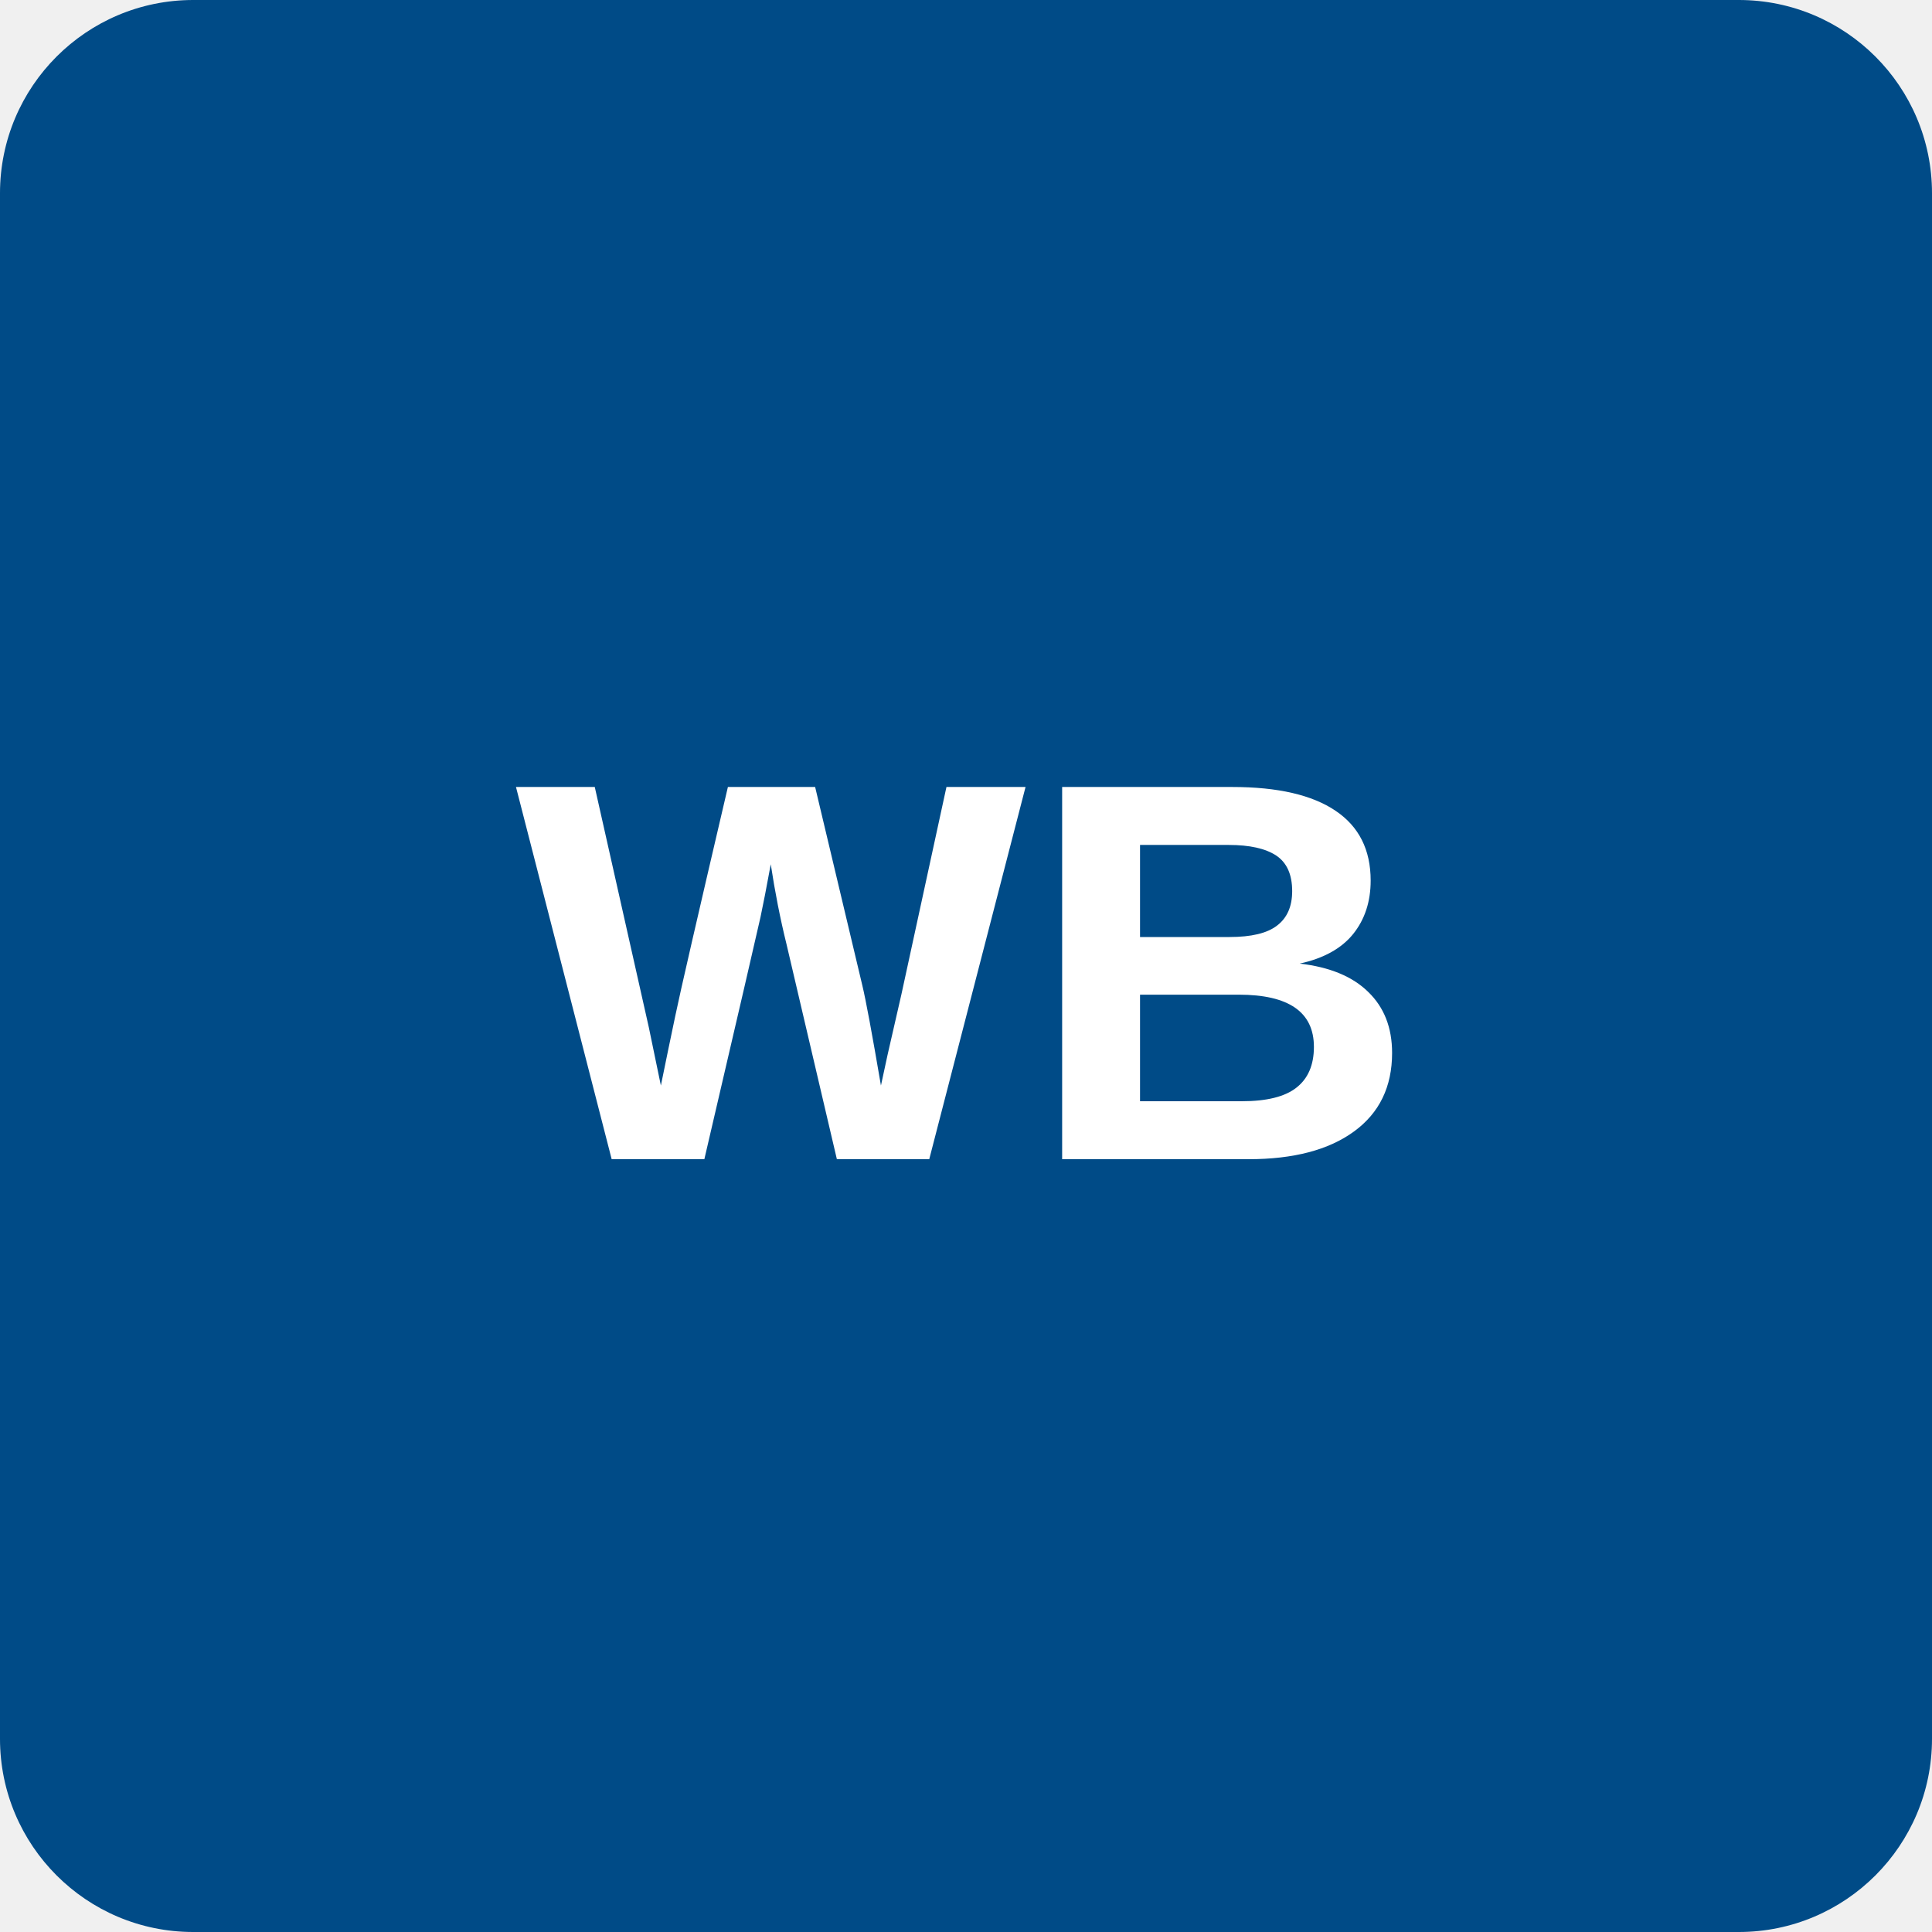
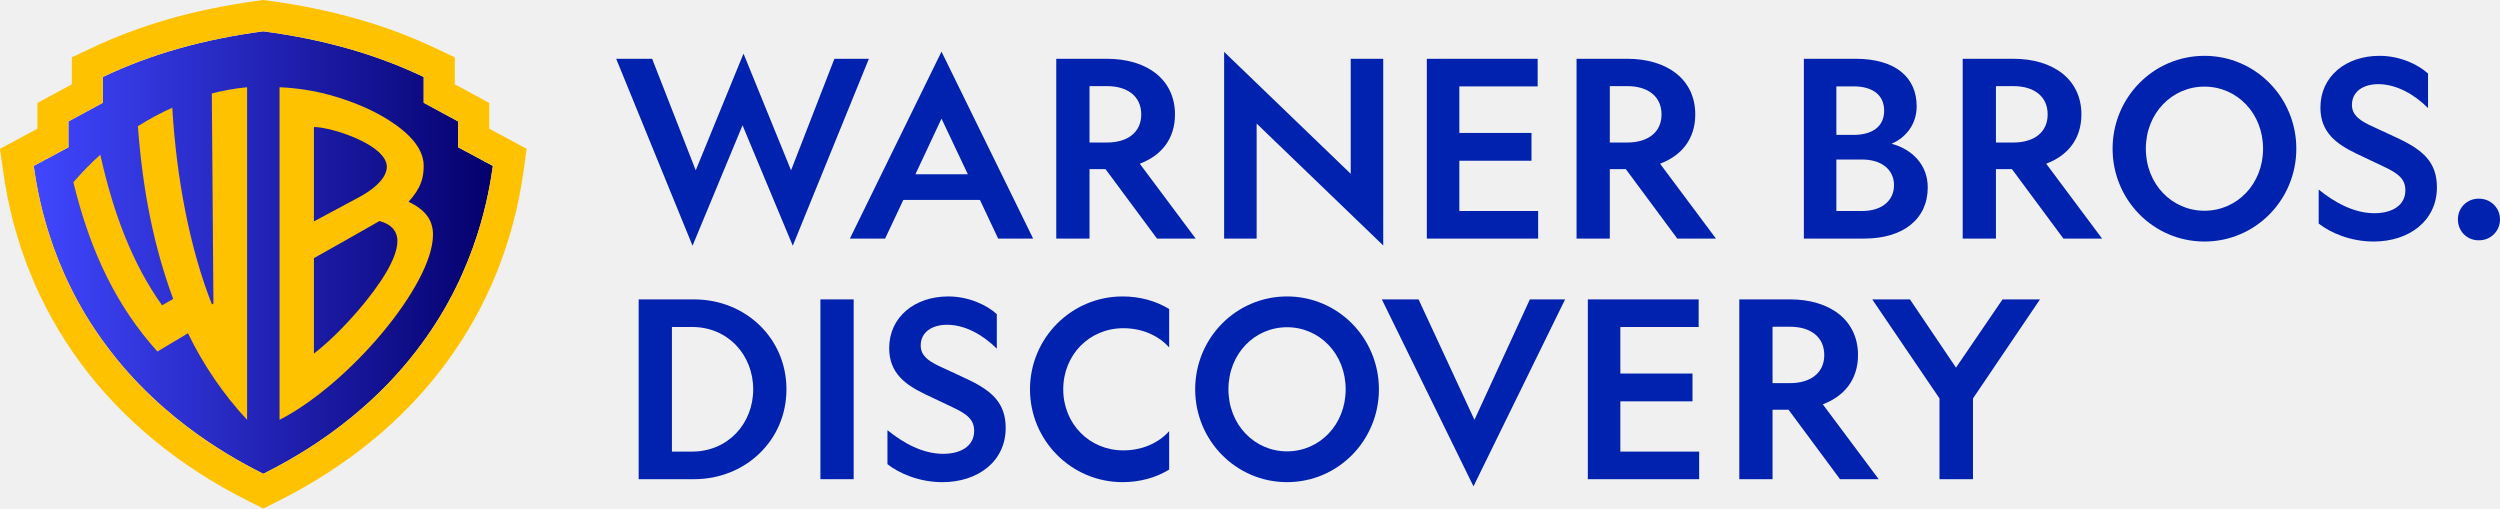
- <svg xmlns="http://www.w3.org/2000/svg" viewBox="0 0 100 100">
-   <rect width="100" height="100" rx="10" fill="#004B87" />
-   <text x="50" y="60" font-family="Arial, sans-serif" font-size="28" font-weight="bold" fill="white" text-anchor="middle">WB</text>
+ <svg xmlns="http://www.w3.org/2000/svg" version="1.1" id="Livello_1" x="0px" y="0px" viewBox="0 0 600.26 122.1" enable-background="new 0 0 600.26 122.1" xml:space="preserve">
+   <g>
+     <g>
+       <path fill="#0022AF" d="M166.28,58.998l-18.332-44.884h8.634l10.467,26.788l11.472-28.03l11.414,28.03l10.408-26.788h8.279    l-18.273,44.884l-12.064-28.917L166.28,58.998z" />
+       <path fill="#0022AF" d="M248.058,57.284h-8.397L235.285,48h-18.391l-4.376,9.284h-8.456L226.06,12.4L248.058,57.284z     M219.791,41.849h12.596l-6.328-13.365L219.791,41.849z" />
+       <path fill="#0022AF" d="M261.598,57.284h-7.984V14.115h12.182c9.521,0,16.321,4.909,16.321,13.365    c0,5.854-3.253,9.876-8.456,11.827l13.423,17.977H277.8l-12.359-16.676h-3.844L261.598,57.284L261.598,57.284z M261.598,34.22    h4.199c4.909,0,8.22-2.425,8.22-6.741c0-4.376-3.311-6.8-8.22-6.8h-4.199V34.22z" />
+       <path fill="#0022AF" d="M386.521,57.284h-7.984V14.115h12.182c9.521,0,16.321,4.909,16.321,13.365    c0,5.854-3.253,9.876-8.456,11.827l13.423,17.977h-9.284l-12.359-16.676h-3.844L386.521,57.284L386.521,57.284z M386.521,34.22    h4.199c4.909,0,8.22-2.425,8.22-6.741c0-4.376-3.311-6.8-8.22-6.8h-4.199V34.22z" />
+       <path fill="#0022AF" d="M324.314,14.115h7.806v44.824l-30.396-29.272v27.616h-7.806V12.458l30.396,29.272V14.115z" />
+       <path fill="#0022AF" d="M342.586,14.115h26.611v6.623h-18.805v11.177h17.327v6.682h-17.327v12.064h18.924v6.623h-26.729    L342.586,14.115L342.586,14.115z" />
+       <path fill="#0022AF" d="M433.114,14.115h12.419c9.639,0,14.665,4.494,14.665,11.413c0,4.435-2.72,7.569-6.031,8.989    c4.909,1.301,8.693,5.026,8.693,10.467c0,7.628-5.913,12.301-15.257,12.301h-14.488L433.114,14.115L433.114,14.115z     M445.06,32.387c4.494,0,7.333-2.011,7.333-5.796c0-3.844-2.838-5.854-7.333-5.854h-4.14v11.649L445.06,32.387L445.06,32.387z     M447.129,50.661c4.554,0,7.629-2.366,7.629-6.209c0-3.785-3.075-6.15-7.629-6.15h-6.209v12.359H447.129z" />
+       <path fill="#0022AF" d="M479.233,57.284h-7.984V14.115h12.182c9.521,0,16.321,4.909,16.321,13.365    c0,5.854-3.253,9.876-8.456,11.827l13.423,17.977h-9.284l-12.359-16.676h-3.844L479.233,57.284L479.233,57.284z M479.233,34.22    h4.199c4.909,0,8.22-2.425,8.22-6.741c0-4.376-3.311-6.8-8.22-6.8h-4.199V34.22z" />
+       <path fill="#0022AF" d="M551.356,35.699c0,12.301-9.817,22.294-22.058,22.294c-12.241,0-22.057-9.994-22.057-22.294    s9.817-22.294,22.057-22.294C541.539,13.405,551.356,23.398,551.356,35.699z M515.223,35.699c0,8.516,6.268,14.902,14.074,14.902    c7.806,0,14.075-6.387,14.075-14.902s-6.268-14.902-14.075-14.902C521.492,20.797,515.223,27.183,515.223,35.699z" />
+       <path fill="#0022AF" d="M570.092,51.193c4.376,0,7.451-1.951,7.451-5.499c0-2.779-1.833-4.022-4.554-5.381l-7.215-3.43    c-4.672-2.248-8.634-5.026-8.634-11.059c0-7.51,6.149-12.419,14.193-12.419c4.909,0,9.284,2.07,11.649,4.257v8.279    c-3.311-3.311-7.629-5.736-11.945-5.736c-3.607,0-6.328,1.774-6.328,4.967c0,2.366,1.715,3.607,4.08,4.79l6.742,3.134    c6.268,2.898,9.58,5.854,9.58,11.886c0,8.042-6.682,13.01-15.198,13.01c-5.499,0-10.348-2.069-13.188-4.317v-8.16    C560.512,48.59,565.184,51.193,570.092,51.193z" />
+       <path fill="#0022AF" d="M600.26,52.67c0,2.838-2.248,5.026-5.026,5.026h-0.119c-2.78,0-4.967-2.188-4.967-5.026    c0-2.78,2.188-4.967,4.967-4.967h0.119C598.013,47.703,600.26,49.892,600.26,52.67z" />
+       <path fill="#0022AF" d="M425.595,115.055h-7.984V71.886h12.182c9.521,0,16.321,4.909,16.321,13.365    c0,5.854-3.253,9.876-8.456,11.827l13.423,17.977h-9.284L429.438,98.38h-3.844L425.595,115.055L425.595,115.055z M425.595,91.992    h4.199c4.909,0,8.22-2.425,8.22-6.741c0-4.376-3.311-6.8-8.22-6.8h-4.199V91.992z" />
+       <path fill="#0022AF" d="M381.245,71.886h26.611v6.623h-18.805v11.177h17.327v6.682h-17.327v12.064h18.924v6.623h-26.729    L381.245,71.886L381.245,71.886z" />
+       <path fill="#0022AF" d="M331.083,93.471c0,12.301-9.817,22.294-22.058,22.294c-12.241,0-22.057-9.994-22.057-22.294    s9.817-22.294,22.057-22.294C321.266,71.177,331.083,81.171,331.083,93.471z M294.95,93.471c0,8.516,6.269,14.902,14.075,14.902    c7.806,0,14.075-6.387,14.075-14.902s-6.268-14.902-14.075-14.902C301.22,78.569,294.95,84.956,294.95,93.471z" />
+       <path fill="#0022AF" d="M166.653,71.886c12.301,0,22.176,9.284,22.176,21.585c0,12.3-9.876,21.585-22.176,21.585h-13.306V71.886    L166.653,71.886L166.653,71.886z M161.332,78.51v29.923h4.79c8.693,0,14.725-6.742,14.725-14.961S174.813,78.51,166.18,78.51    H161.332z" />
+       <path fill="#0022AF" d="M204.969,71.886v43.169h-7.984V71.886H204.969z" />
+       <path fill="#0022AF" d="M226.449,108.965c4.376,0,7.452-1.951,7.452-5.499c0-2.78-1.833-4.022-4.554-5.381l-7.215-3.43    c-4.672-2.247-8.634-5.026-8.634-11.058c0-7.511,6.15-12.419,14.192-12.419c4.909,0,9.284,2.069,11.649,4.257v8.279    c-3.312-3.311-7.629-5.736-11.946-5.736c-3.607,0-6.328,1.774-6.328,4.968c0,2.365,1.715,3.607,4.08,4.79l6.742,3.135    c6.268,2.898,9.579,5.854,9.579,11.886c0,8.042-6.682,13.01-15.197,13.01c-5.499,0-10.349-2.07-13.188-4.317v-8.16    C216.868,106.362,221.54,108.965,226.449,108.965z" />
+       <path fill="#0022AF" d="M280.718,103.524v9.225c-3.193,1.951-7.037,3.016-11.177,3.016c-12.301,0-22.235-9.994-22.235-22.294    c0-12.301,9.935-22.294,22.235-22.294c4.139,0,7.984,1.064,11.177,3.016v9.225c-2.543-2.838-6.446-4.612-10.999-4.612    c-8.161,0-14.429,6.387-14.429,14.666s6.268,14.665,14.429,14.665C274.272,108.137,278.175,106.362,280.718,103.524z" />
+       <path fill="#0022AF" d="M331.788,71.886h8.811l13.423,28.917l13.306-28.917h8.456l-21.998,44.884L331.788,71.886z" />
+       <path fill="#0022AF" d="M465.679,115.055V95.659l-16.145-23.773h9.048l11.059,16.381l11.177-16.381h8.989l-16.085,23.773v19.396    H465.679z" />
+     </g>
+     <g>
+       <linearGradient id="SVGID_1_" gradientUnits="userSpaceOnUse" x1="8.086" y1="63.358" x2="118.342" y2="63.358" gradientTransform="matrix(1 0 0 -1 0 124)">
+         <stop offset="0" style="stop-color:#4047FF" />
+         <stop offset="1" style="stop-color:#04006C" />
+       </linearGradient>
+       <path fill="url(#SVGID_1_)" d="M118.342,39.835c-0.839,5.744-3.541,24.512-17.268,42.932    c-13.962,18.968-32.321,28.171-37.86,31.002c-5.539-2.832-23.898-12.034-37.86-31.002C11.627,64.346,8.926,45.577,8.086,39.835    l8.34-4.473v-6.205l8.265-4.477v-6.201c11.434-5.453,24.031-9.038,38.522-10.963c14.491,1.925,27.088,5.511,38.522,10.963v6.201    l8.265,4.477v6.205L118.342,39.835z" />
+       <path fill="#FFC200" d="M117.468,30.905v-6.184l-8.265-4.477v-6.467l-4.24-2.019C92.915,6.013,79.593,2.177,64.228,0.136L63.224,0    L62.22,0.136C46.854,2.177,33.533,6.014,21.486,11.758l-4.24,2.019v6.467L8.98,24.721v6.184L0,35.722l0.71,5.133    c2.379,17.223,8.659,32.81,18.655,46.337c10.103,13.669,23.741,24.852,40.535,33.245l3.324,1.663l3.324-1.663    c16.794-8.393,30.432-19.576,40.535-33.245c9.996-13.527,16.276-29.114,18.655-46.337l0.71-5.133L117.468,30.905z M118.342,39.835    c-0.839,5.744-3.541,24.512-17.268,42.932c-13.962,18.968-32.321,28.171-37.86,31.002c-5.539-2.832-23.898-12.034-37.86-31.002    C11.627,64.346,8.926,45.577,8.086,39.835l8.34-4.473v-6.205l8.265-4.477v-6.201c11.434-5.453,24.031-9.038,38.522-10.963    c14.491,1.925,27.088,5.511,38.522,10.963v6.201l8.265,4.477v6.205L118.342,39.835z" />
+       <path fill="#FFC200" d="M50.861,22.439l0.384,50.448l-0.356,0.208c-5.341-13.498-8.524-30.342-9.528-47.235    c-2.622,1.179-5.404,2.638-8.256,4.444c1.152,15.326,3.771,28.735,8.478,41.464l-2.664,1.543    c-7.058-9.884-11.669-21.906-14.836-36.165c-2.181,1.959-4.345,4.153-6.458,6.612c4.138,17.115,10.651,30.084,20.171,40.641    l7.339-4.387c3.595,7.491,8.646,14.883,14.195,20.792V20.944C56.505,21.219,53.711,21.706,50.861,22.439z" />
+       <path fill="#FFC200" d="M98.101,48.445c2.991-3.311,3.627-5.72,3.627-8.635c0-4.125-3.408-7.796-8.365-10.95    c-2.994-1.906-7.577-4.213-14.261-6.076c-3.846-1.033-7.856-1.661-11.982-1.84v79.862c16.786-8.642,36.741-32.321,36.842-44.369    C103.993,52.752,102.049,50.345,98.101,48.445z M75.374,30.494c4.133,0,17.504,4.228,17.504,9.567c0,1.924-1.699,4.683-6.988,7.46    l-10.516,5.64V30.494z M85.793,74.782c-2.362,2.724-6.231,6.877-10.419,10.113V61.981c0,0,15.172-8.539,15.729-8.903    c4.542,1.151,4.311,4.491,4.311,4.837C95.41,62.123,91.109,68.637,85.793,74.782z" />
+     </g>
+   </g>
</svg>
